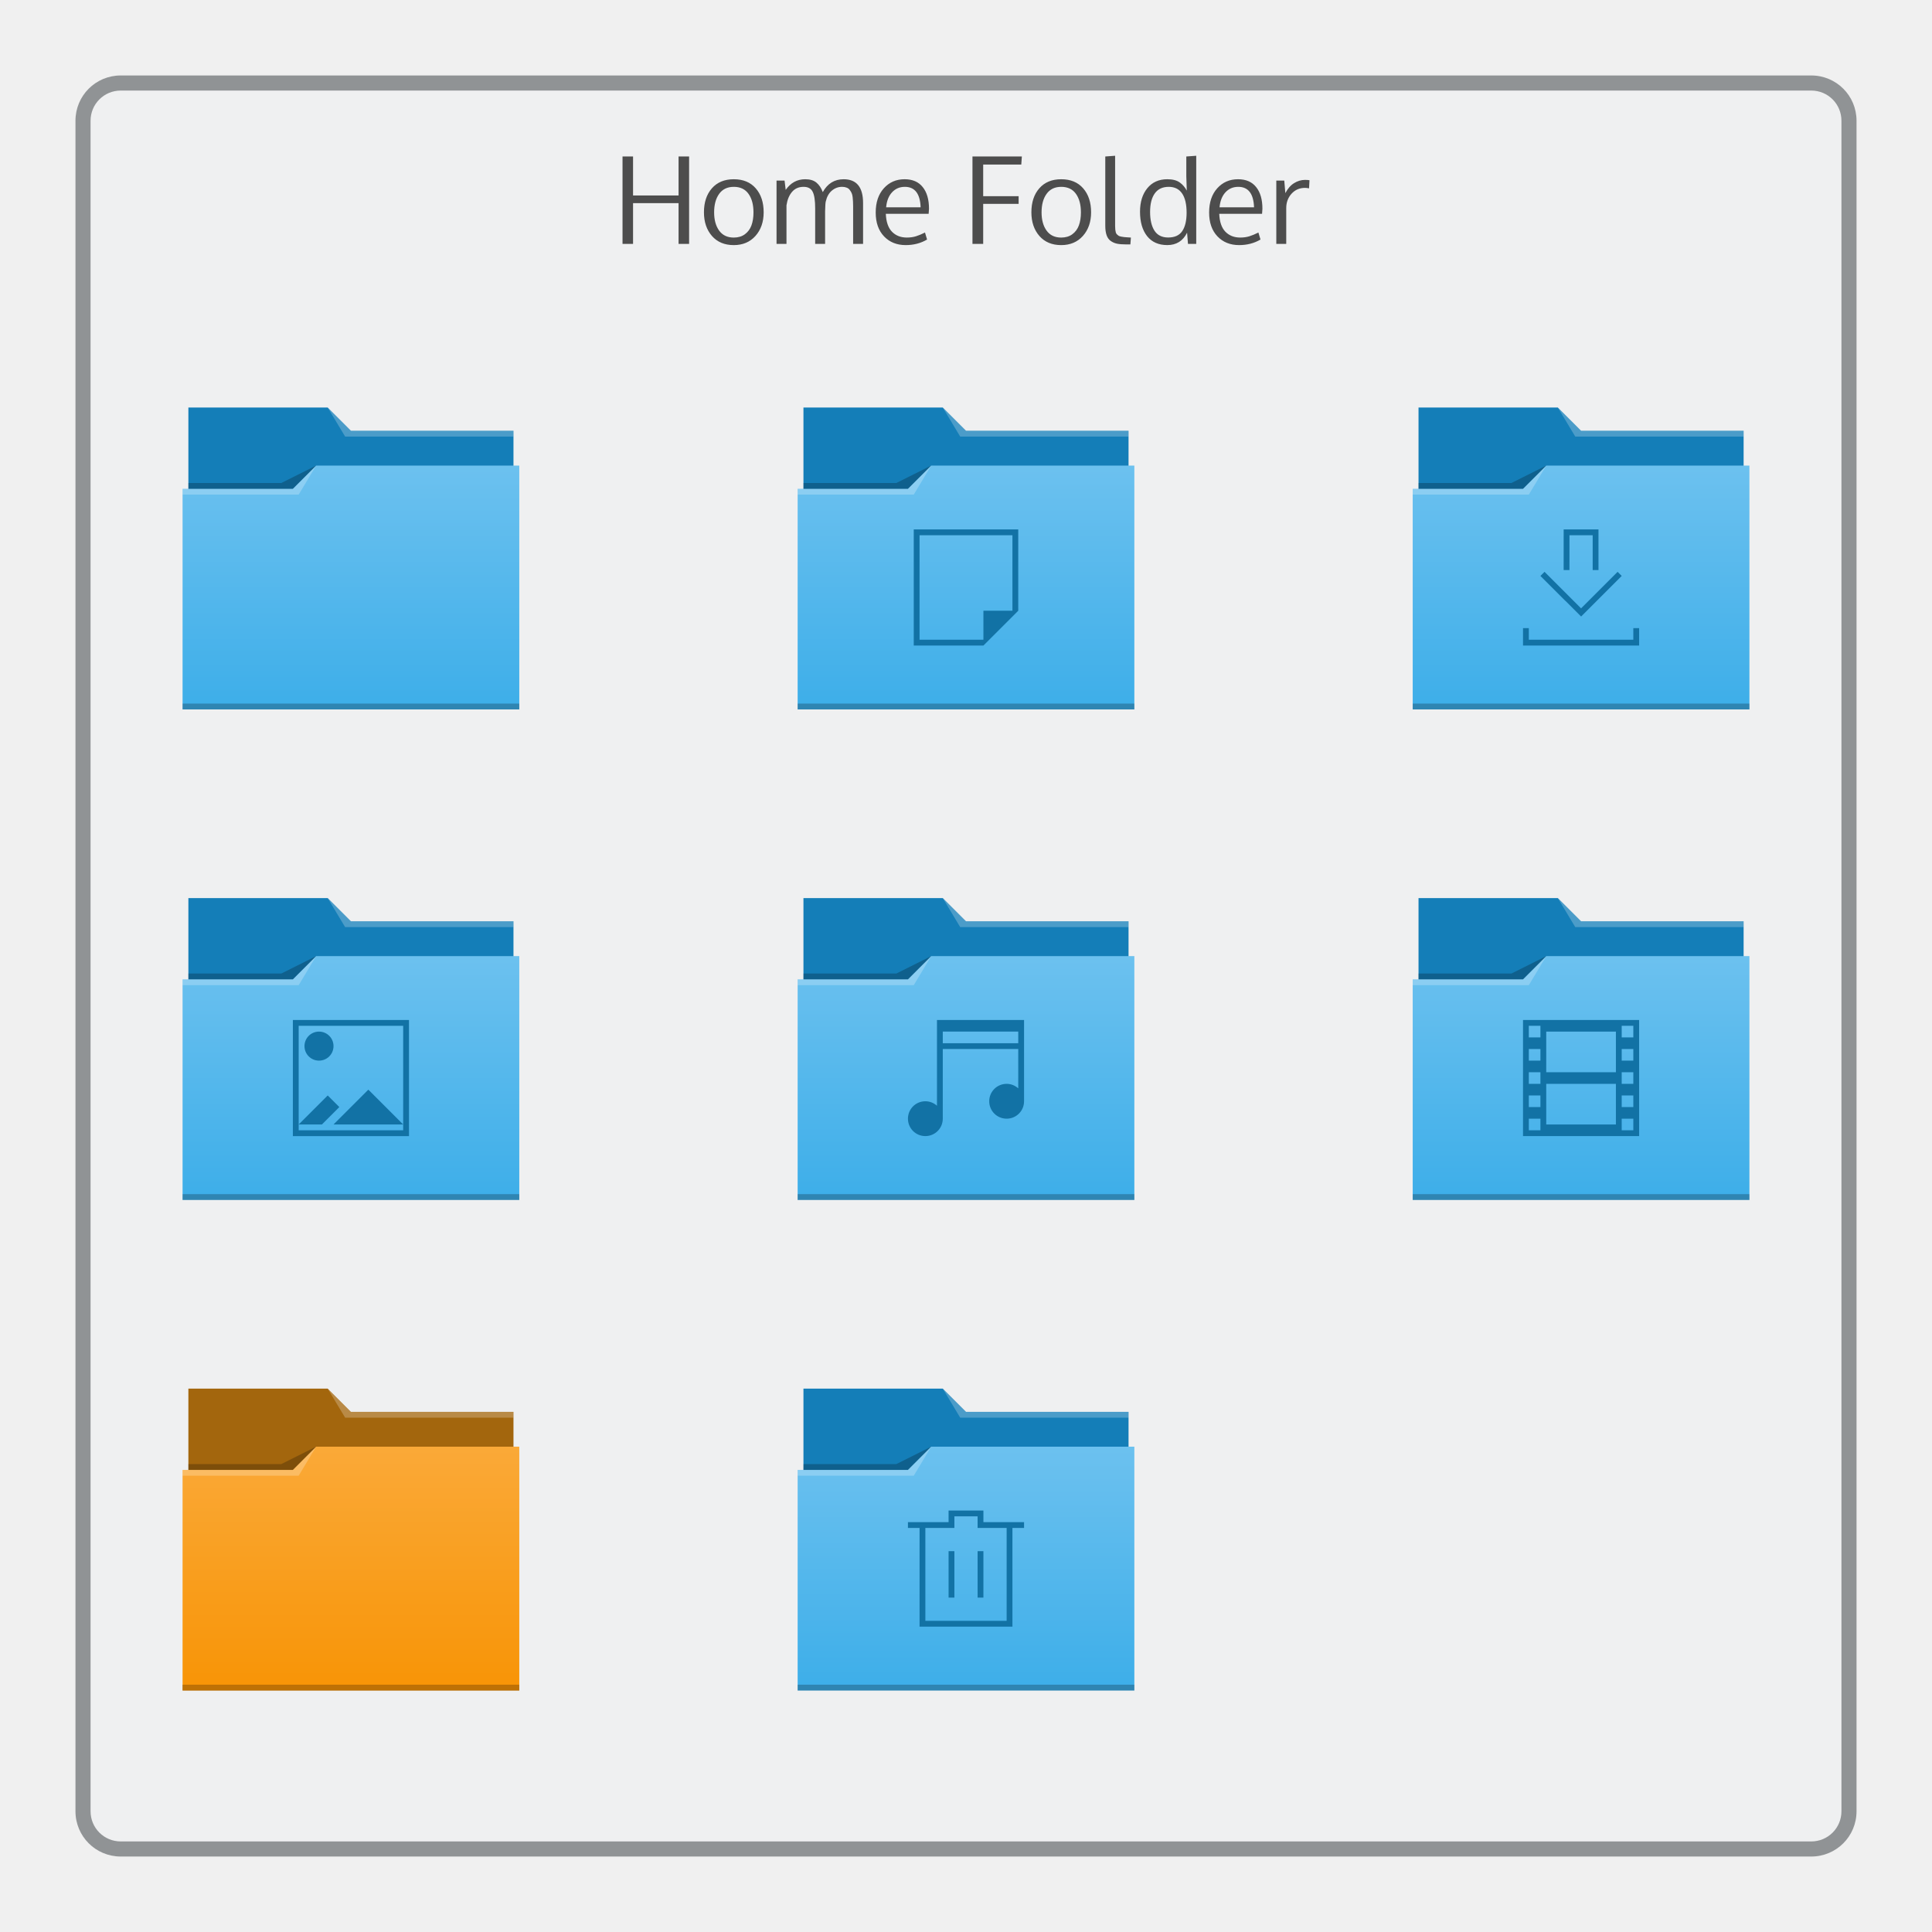
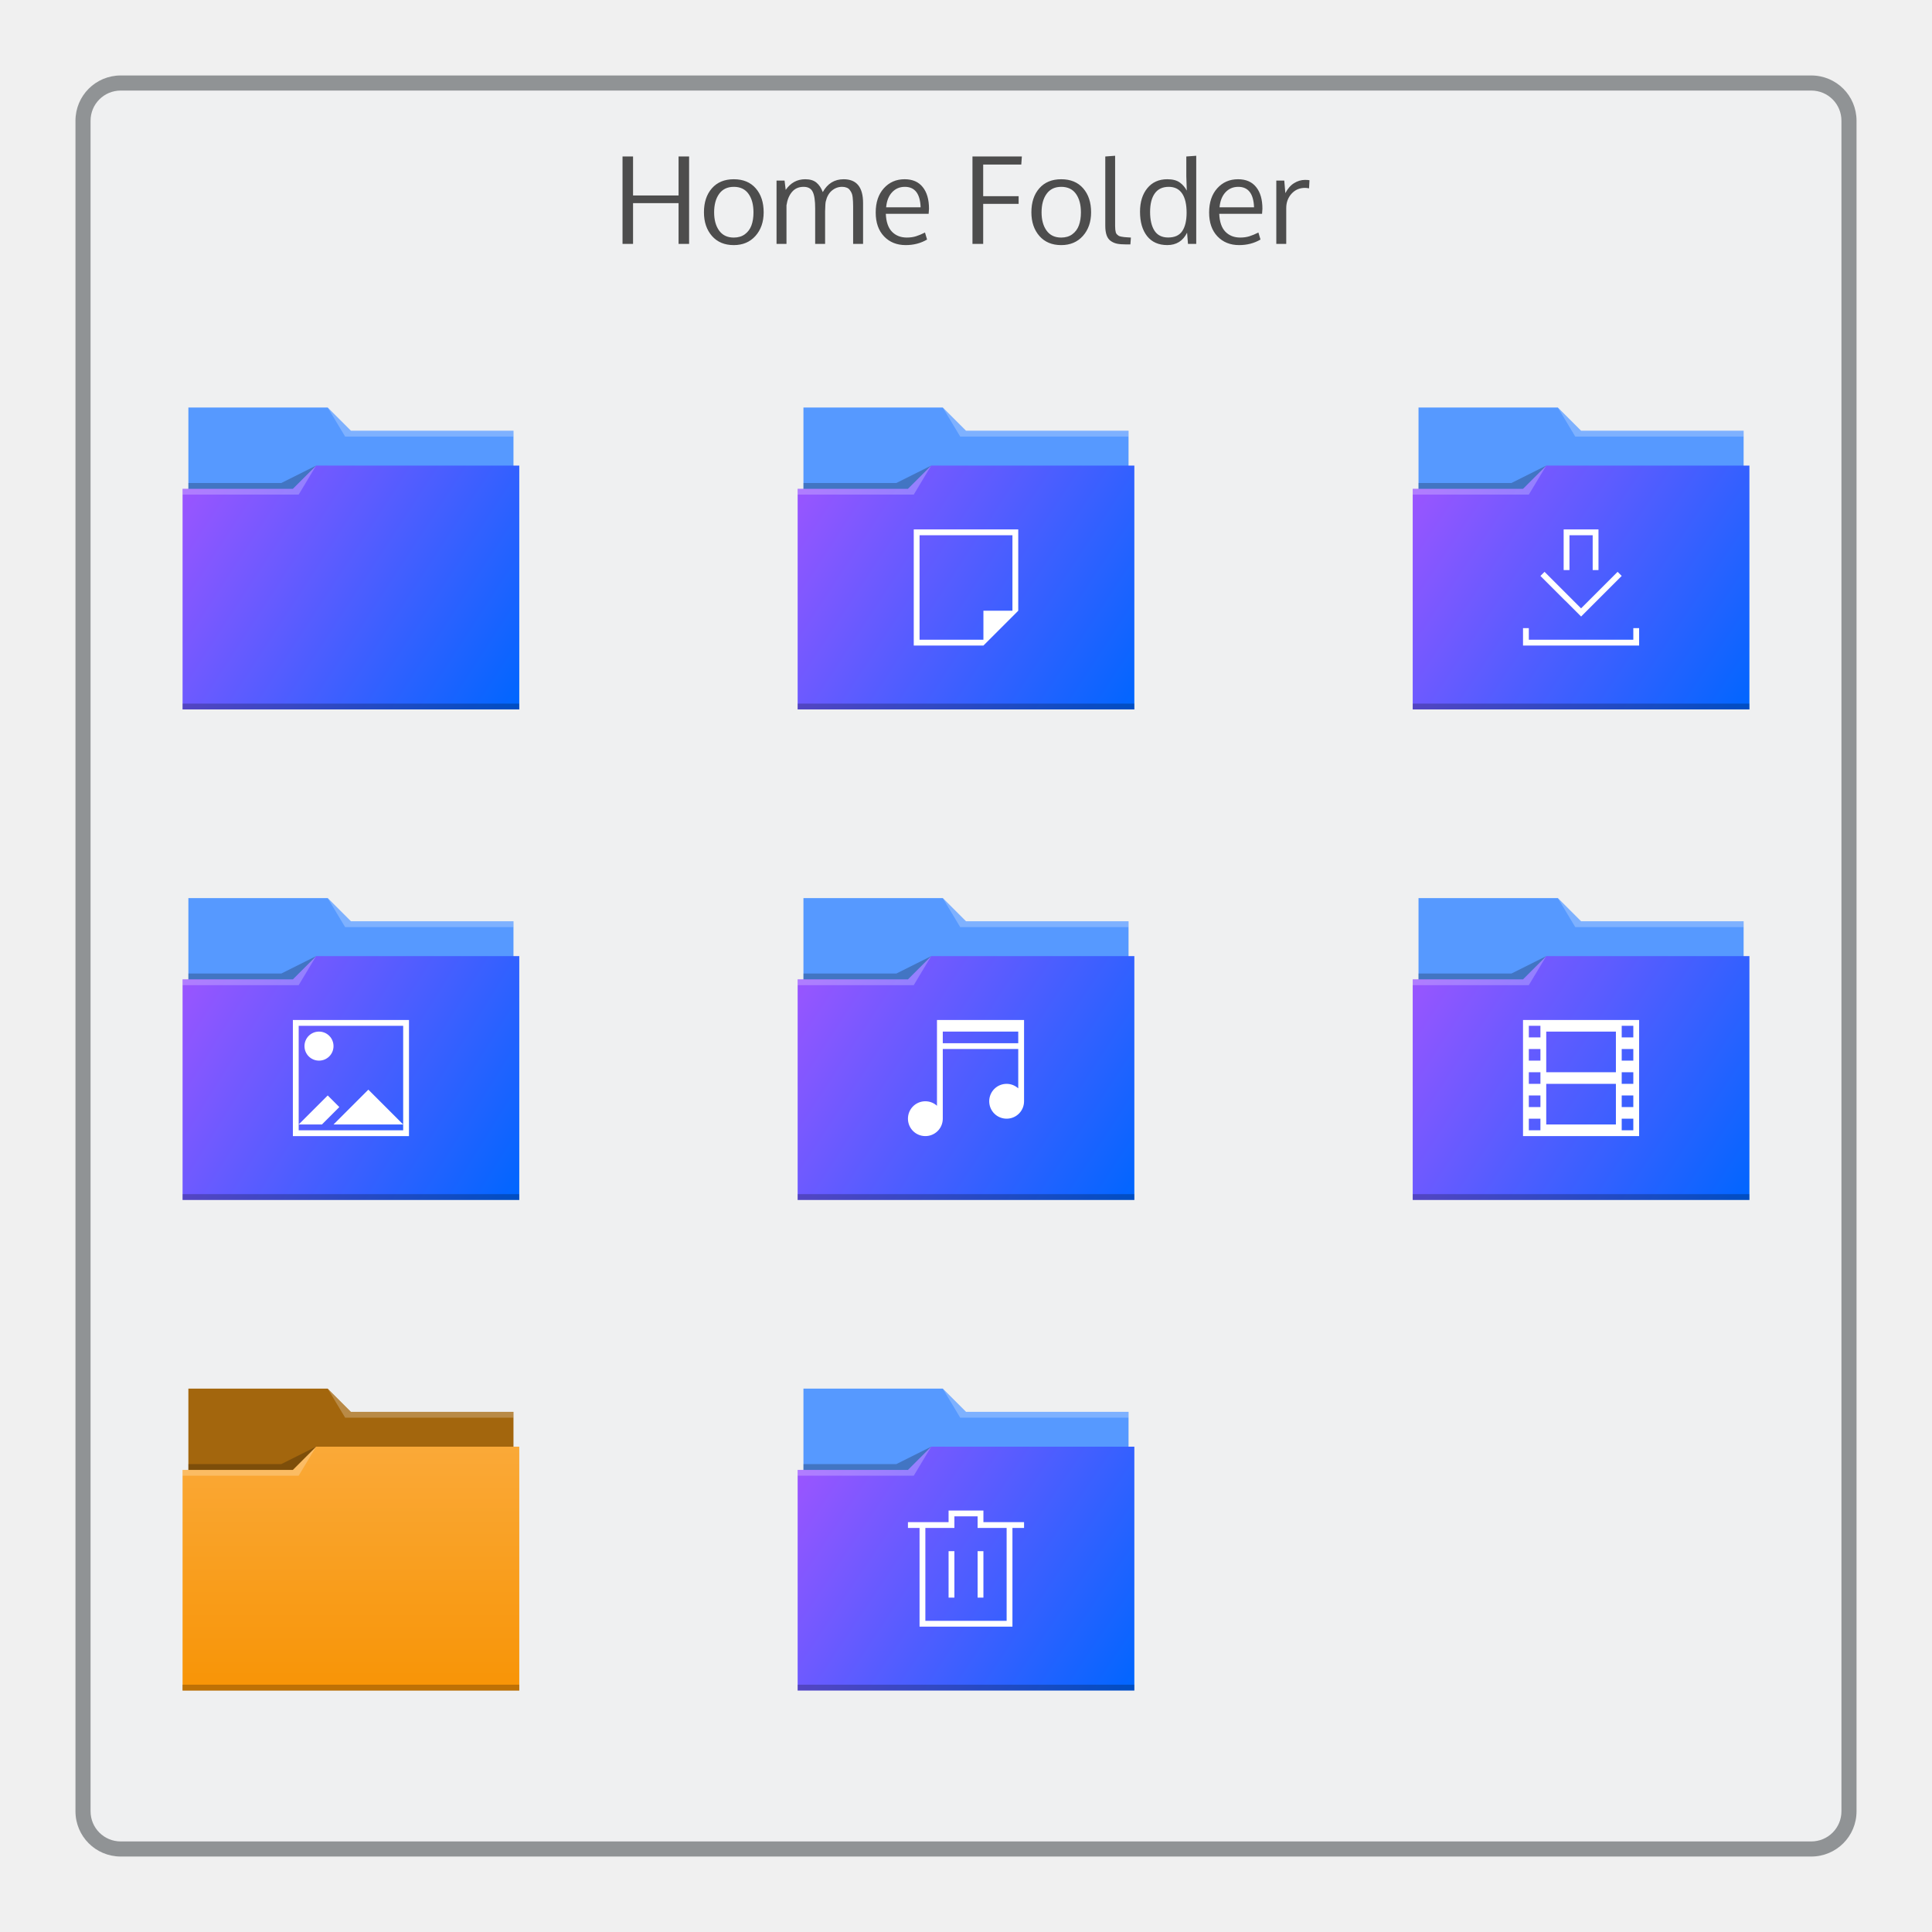
<svg xmlns="http://www.w3.org/2000/svg" xmlns:xlink="http://www.w3.org/1999/xlink" viewBox="0 0 256 256" id="svg2" version="1.1">
  <defs id="defs4">
+     <linearGradient id="linearGradient933">
+       <stop style="stop-color:#0066ff;stop-opacity:1" offset="0" id="stop929" />
+       <stop style="stop-color:#9955ff;stop-opacity:1" offset="1" id="stop931" />
+     </linearGradient>
+     <linearGradient id="linearGradient927">
+       <stop style="stop-color:#0066ff;stop-opacity:1" offset="0" id="stop923" />
+       <stop style="stop-color:#9955ff;stop-opacity:1" offset="1" id="stop925" />
+     </linearGradient>
+     <linearGradient id="linearGradient921">
+       <stop style="stop-color:#0066ff;stop-opacity:1" offset="0" id="stop917" />
+       <stop style="stop-color:#9955ff;stop-opacity:1" offset="1" id="stop919" />
+     </linearGradient>
+     <linearGradient id="linearGradient915">
+       <stop style="stop-color:#0066ff;stop-opacity:1" offset="0" id="stop911" />
+       <stop style="stop-color:#9955ff;stop-opacity:1" offset="1" id="stop913" />
+     </linearGradient>
+     <linearGradient id="linearGradient909">
+       <stop style="stop-color:#0066ff;stop-opacity:1" offset="0" id="stop905" />
+       <stop style="stop-color:#9955ff;stop-opacity:1" offset="1" id="stop907" />
+     </linearGradient>
+     <linearGradient id="linearGradient903">
+       <stop style="stop-color:#0066ff;stop-opacity:1" offset="0" id="stop899" />
+       <stop style="stop-color:#9955ff;stop-opacity:1" offset="1" id="stop901" />
+     </linearGradient>
    <style id="current-color-scheme" type="text/css">
      .ColorScheme-Text {
        color:#4d4d4d;
      }
      .ColorScheme-Background {
        color:#eff0f1;
      }
      .ColorScheme-Highlight {
        color:#3daee9;
      }
      .ColorScheme-ViewText {
        color:#31363b;
      }
      .ColorScheme-ViewBackground {
        color:#fcfcfc;
      }
      .ColorScheme-ViewHover {
        color:#93cee9;
      }
      .ColorScheme-ViewFocus{
        color:#3daee9;
      }
      .ColorScheme-ButtonText {
        color:#31363b;
      }
      .ColorScheme-ButtonBackground {
        color:#eff0f1;
      }
      .ColorScheme-ButtonHover {
        color:#93cee9;
      }
      .ColorScheme-ButtonFocus{
        color:#3daee9;
      }
      </style>
    <linearGradient gradientTransform="matrix(1,0,0,0.9996746,0,0.176455)" gradientUnits="userSpaceOnUse" y2="499.784" x2="414.571" y1="541.798" x1="414.571" id="linearGradient4178-2" xlink:href="#linearGradient4172-0" />
    <linearGradient id="linearGradient4172-0">
      <stop style="stop-color:#f89406;stop-opacity:1" offset="0" id="stop4174-4-7" />
      <stop style="stop-color:#faa938;stop-opacity:1" offset="1" id="stop4176-5" />
    </linearGradient>
-     <linearGradient xlink:href="#linearGradient4172-5" id="linearGradient4765" gradientUnits="userSpaceOnUse" gradientTransform="matrix(1,0,0,0.9996746,0,0.17645)" x1="414.571" y1="541.798" x2="414.571" y2="499.784" />
+     <linearGradient xlink:href="#linearGradient4172-5" id="linearGradient4765" gradientUnits="userSpaceOnUse" gradientTransform="matrix(1,0,0,0.9996746,0,0.17645)" x1="445.571" y1="541.798" x2="388.571" y2="503.786" />
    <linearGradient id="linearGradient4172-5">
-       <stop id="stop4174-6" offset="0" style="stop-color:#3daee9;stop-opacity:1" />
-       <stop id="stop4176-6" offset="1" style="stop-color:#6cc1ef;stop-opacity:1" />
+       <stop id="stop4174-6" offset="0" style="stop-color:#0066ff;stop-opacity:1" />
+       <stop id="stop4176-6" offset="1" style="stop-color:#9955ff;stop-opacity:1" />
    </linearGradient>
-     <linearGradient xlink:href="#linearGradient4172-5" id="linearGradient4320" gradientUnits="userSpaceOnUse" gradientTransform="matrix(1,0,0,0.9996746,0,0.17645)" x1="414.571" y1="541.798" x2="414.571" y2="499.784" />
-     <linearGradient xlink:href="#linearGradient4172-5" id="linearGradient4322" gradientUnits="userSpaceOnUse" gradientTransform="matrix(1,0,0,0.9996746,0,0.17645)" x1="414.571" y1="541.798" x2="414.571" y2="499.784" />
-     <linearGradient xlink:href="#linearGradient4172-5" id="linearGradient4324" gradientUnits="userSpaceOnUse" gradientTransform="matrix(1,0,0,0.9996746,0,0.17645)" x1="414.571" y1="541.798" x2="414.571" y2="499.784" />
-     <linearGradient xlink:href="#linearGradient4172-5" id="linearGradient4326" gradientUnits="userSpaceOnUse" gradientTransform="matrix(1,0,0,0.9996746,0,0.17645)" x1="414.571" y1="541.798" x2="414.571" y2="499.784" />
-     <linearGradient xlink:href="#linearGradient4172-5" id="linearGradient4328" gradientUnits="userSpaceOnUse" gradientTransform="matrix(1,0,0,0.9996746,0,0.17645)" x1="414.571" y1="541.798" x2="414.571" y2="499.784" />
-     <linearGradient xlink:href="#linearGradient4172-5" id="linearGradient4330" gradientUnits="userSpaceOnUse" gradientTransform="matrix(1,0,0,0.9996746,0,0.17645)" x1="414.571" y1="541.798" x2="414.571" y2="499.784" />
+     <linearGradient xlink:href="#linearGradient903" id="linearGradient4320" gradientUnits="userSpaceOnUse" gradientTransform="matrix(1,0,0,0.9996746,0,0.17645)" x1="445.571" y1="540.798" x2="388.571" y2="503.786" />
+     <linearGradient xlink:href="#linearGradient909" id="linearGradient4322" gradientUnits="userSpaceOnUse" gradientTransform="matrix(1,0,0,0.9996746,0,0.17645)" x1="445.571" y1="541.798" x2="387.571" y2="503.786" />
+     <linearGradient xlink:href="#linearGradient915" id="linearGradient4324" gradientUnits="userSpaceOnUse" gradientTransform="matrix(1,0,0,0.9996746,0,0.17645)" x1="445.571" y1="541.798" x2="388.571" y2="503.786" />
+     <linearGradient xlink:href="#linearGradient921" id="linearGradient4326" gradientUnits="userSpaceOnUse" gradientTransform="matrix(1,0,0,0.9996746,0,0.17645)" x1="445.571" y1="540.798" x2="387.571" y2="504.786" />
+     <linearGradient xlink:href="#linearGradient927" id="linearGradient4328" gradientUnits="userSpaceOnUse" gradientTransform="matrix(1,0,0,0.9996746,0,0.17645)" x1="445.571" y1="541.798" x2="387.571" y2="503.786" />
+     <linearGradient xlink:href="#linearGradient933" id="linearGradient4330" gradientUnits="userSpaceOnUse" gradientTransform="matrix(1,0,0,0.9996746,0,0.17645)" x1="445.571" y1="541.798" x2="387.571" y2="503.786" />
  </defs>
  <path style="fill:currentColor;fill-opacity:0.5;stroke:none" d="m 16,10 224,0 c 3.324,0 6,2.676 6,6 l 0,224 c 0,3.324 -2.676,6 -6,6 l -224,0 c -3.324,0 -6,-2.676 -6,-6 L 10,16 c 0,-3.324 2.676,-6 6,-6 z" class="ColorScheme-ButtonText" id="rect4240" />
  <path style="fill:currentColor;fill-opacity:1;stroke:none" d="m 16,12 224,0 c 2.216,0 4,1.784 4,4 l 0,224 c 0,2.216 -1.784,4 -4,4 l -224,0 c -2.216,0 -4,-1.784 -4,-4 L 12,16 c 0,-2.216 1.784,-4 4,-4 z" class="ColorScheme-Background" id="rect4238" />
  <path style="fill:currentColor;fill-opacity:1.0;stroke:none" class="ColorScheme-Text" d="m 147.758,20.639 -1.303,0.096 0,9.18 c 0,0.503 0.059,0.921 0.176,1.254 0.116,0.328 0.296,0.579 0.539,0.754 0.243,0.175 0.519,0.296 0.826,0.365 0.312,0.063 0.698,0.096 1.158,0.096 l 0.627,0 0.07,-0.906 -0.357,-0.023 c -0.227,-0.016 -0.404,-0.028 -0.531,-0.039 -0.127,-0.016 -0.264,-0.038 -0.412,-0.064 -0.143,-0.032 -0.252,-0.067 -0.326,-0.109 -0.069,-0.048 -0.139,-0.107 -0.213,-0.176 -0.074,-0.069 -0.128,-0.156 -0.16,-0.262 -0.026,-0.106 -0.049,-0.228 -0.07,-0.365 -0.016,-0.138 -0.023,-0.304 -0.023,-0.5 l 0,-9.299 z m 10.75,0 -1.316,0.096 0,2.609 0.062,1.912 c -0.127,-0.233 -0.261,-0.43 -0.404,-0.594 -0.138,-0.169 -0.307,-0.326 -0.508,-0.469 -0.201,-0.148 -0.44,-0.26 -0.721,-0.334 -0.28,-0.074 -0.599,-0.109 -0.953,-0.109 -1.111,0 -1.992,0.396 -2.643,1.189 -0.645,0.793 -0.967,1.832 -0.967,3.117 0,1.354 0.311,2.432 0.936,3.23 0.629,0.793 1.523,1.189 2.682,1.189 1.201,0 2.074,-0.548 2.619,-1.643 l 0.119,1.484 1.094,0 0,-11.68 z m -76.02,0.096 0,11.584 1.395,0 0,-5.404 6.031,0 0,5.404 1.396,0 0,-11.584 -1.396,0 0,5.164 -6.031,0 0,-5.164 -1.395,0 z m 46.369,0 0,11.584 1.42,0 0,-5.309 4.697,0 0,-1.016 -4.697,0 0,-4.189 5.047,0 0.078,-1.07 -6.545,0 z m -31.627,3.016 c -1.233,0 -2.201,0.401 -2.904,1.205 -0.698,0.799 -1.049,1.857 -1.049,3.174 0,1.285 0.356,2.333 1.064,3.143 0.709,0.804 1.672,1.205 2.889,1.205 1.19,0 2.146,-0.404 2.871,-1.213 0.725,-0.815 1.088,-1.86 1.088,-3.135 0,-1.317 -0.349,-2.375 -1.047,-3.174 -0.698,-0.804 -1.669,-1.205 -2.912,-1.205 z m 9.465,0 c -1.074,0 -1.935,0.471 -2.586,1.412 l -0.15,-1.238 -1.064,0 0,8.395 1.318,0 0,-5.117 c 0.111,-0.735 0.353,-1.325 0.729,-1.77 0.381,-0.45 0.894,-0.676 1.539,-0.676 0.587,0 0.99,0.221 1.207,0.66 0.217,0.434 0.326,1.163 0.326,2.189 l 0,4.713 1.316,0 0,-4.309 c 0.016,-0.73 0.046,-1.166 0.088,-1.309 0.143,-0.629 0.412,-1.112 0.809,-1.445 0.397,-0.333 0.85,-0.5 1.357,-0.5 0.227,0 0.424,0.035 0.594,0.104 0.175,0.063 0.314,0.165 0.414,0.303 0.106,0.138 0.19,0.277 0.254,0.42 0.064,0.138 0.108,0.319 0.135,0.547 0.026,0.227 0.042,0.421 0.047,0.58 0.011,0.153 0.016,0.357 0.016,0.611 l 0,4.998 1.318,0 0,-5.412 c 0,-2.105 -0.858,-3.156 -2.572,-3.156 -1.217,0 -2.138,0.568 -2.768,1.705 -0.196,-0.534 -0.474,-0.952 -0.834,-1.254 -0.36,-0.302 -0.857,-0.451 -1.492,-0.451 z m 13.164,0 c -1.111,0 -2.027,0.399 -2.746,1.197 -0.719,0.799 -1.078,1.869 -1.078,3.213 0,1.328 0.366,2.381 1.102,3.158 0.735,0.772 1.693,1.158 2.873,1.158 1.058,0 2.002,-0.246 2.832,-0.738 l -0.277,-0.928 c -0.444,0.222 -0.845,0.389 -1.205,0.5 -0.36,0.111 -0.76,0.166 -1.199,0.166 -0.809,0 -1.464,-0.256 -1.967,-0.77 -0.503,-0.518 -0.776,-1.31 -0.818,-2.379 l 5.674,0 0.047,-0.668 c 0,-1.227 -0.277,-2.183 -0.832,-2.871 -0.55,-0.693 -1.352,-1.039 -2.404,-1.039 z m 20.756,0 c -1.232,0 -2.201,0.401 -2.904,1.205 -0.698,0.799 -1.047,1.857 -1.047,3.174 0,1.285 0.356,2.333 1.064,3.143 0.709,0.804 1.67,1.205 2.887,1.205 1.19,0 2.148,-0.404 2.873,-1.213 0.725,-0.815 1.088,-1.86 1.088,-3.135 0,-1.317 -0.351,-2.375 -1.049,-3.174 -0.698,-0.804 -1.669,-1.205 -2.912,-1.205 z m 23.424,0 c -1.111,0 -2.027,0.399 -2.746,1.197 -0.719,0.799 -1.078,1.869 -1.078,3.213 0,1.328 0.366,2.381 1.102,3.158 0.735,0.772 1.693,1.158 2.873,1.158 1.058,0 2.002,-0.246 2.832,-0.738 l -0.277,-0.928 c -0.444,0.222 -0.845,0.389 -1.205,0.5 -0.36,0.111 -0.76,0.166 -1.199,0.166 -0.809,0 -1.464,-0.256 -1.967,-0.77 -0.503,-0.518 -0.776,-1.31 -0.818,-2.379 l 5.674,0 0.047,-0.668 c 0,-1.227 -0.277,-2.183 -0.832,-2.871 -0.55,-0.693 -1.352,-1.039 -2.404,-1.039 z m 8.887,0.086 c -0.508,0 -0.993,0.144 -1.453,0.43 -0.455,0.28 -0.841,0.721 -1.158,1.324 l -0.143,-1.666 -1.055,0 0,8.395 1.316,0 0,-4.752 c 0,-0.746 0.234,-1.378 0.699,-1.896 0.471,-0.518 1.066,-0.777 1.785,-0.777 0.148,0 0.327,0.02 0.539,0.062 l 0.057,-1.078 c -0.153,-0.026 -0.35,-0.041 -0.588,-0.041 z m -75.695,0.92 c 0.862,0 1.512,0.311 1.951,0.93 0.439,0.614 0.658,1.433 0.658,2.459 0,0.656 -0.09,1.231 -0.27,1.723 -0.18,0.487 -0.471,0.878 -0.873,1.174 -0.397,0.291 -0.885,0.436 -1.467,0.436 -0.846,10e-7 -1.493,-0.306 -1.938,-0.92 -0.444,-0.614 -0.666,-1.42 -0.666,-2.42 0,-1.021 0.222,-1.838 0.666,-2.451 0.444,-0.619 1.091,-0.93 1.938,-0.93 z m 22.66,0 c 1.333,0 2.032,0.906 2.096,2.715 l -4.57,0 c 0.074,-0.836 0.333,-1.498 0.777,-1.984 0.45,-0.487 1.015,-0.73 1.697,-0.73 z m 20.725,0 c 0.862,0 1.514,0.311 1.953,0.93 0.439,0.614 0.658,1.433 0.658,2.459 0,0.656 -0.09,1.231 -0.27,1.723 -0.18,0.487 -0.471,0.878 -0.873,1.174 -0.397,0.291 -0.887,0.436 -1.469,0.436 -0.846,10e-7 -1.491,-0.306 -1.936,-0.92 -0.444,-0.614 -0.666,-1.42 -0.666,-2.42 0,-1.021 0.222,-1.838 0.666,-2.451 0.444,-0.619 1.089,-0.93 1.936,-0.93 z m 14.244,0 c 0.783,0 1.373,0.291 1.77,0.873 0.402,0.582 0.602,1.443 0.602,2.58 -0.005,1.042 -0.197,1.846 -0.578,2.412 -0.381,0.566 -1.003,0.848 -1.865,0.848 -0.82,0 -1.425,-0.301 -1.816,-0.904 -0.386,-0.603 -0.58,-1.43 -0.58,-2.482 10e-6,-1.058 0.207,-1.877 0.619,-2.453 0.413,-0.582 1.03,-0.873 1.85,-0.873 z m 9.211,0 c 1.333,0 2.032,0.906 2.096,2.715 l -4.57,0 c 0.074,-0.836 0.333,-1.498 0.777,-1.984 0.45,-0.487 1.015,-0.73 1.697,-0.73 z" id="path4427" />
  <g transform="matrix(0.7692277,0,0,0.7692277,-273.9383,-322.7661)" id="layer1-5">
-     <path id="rect4180" d="m 388.571,489.798 0,5 0,22 c 0,0.554 0.446,1 1,1 l 54,0 c 0.554,0 1,-0.446 1,-1 l 0,-21.99 c 0,-0.003 -0.002,-0.006 -0.002,-0.01 l 0.002,0 0,-1 -28,0 -4,-4 -24,0 z" style="fill:#147eb8;fill-opacity:1;stroke:none" />
+     <path id="rect4180" d="m 388.571,489.798 0,5 0,22 c 0,0.554 0.446,1 1,1 l 54,0 c 0.554,0 1,-0.446 1,-1 l 0,-21.99 c 0,-0.003 -0.002,-0.006 -0.002,-0.01 l 0.002,0 0,-1 -28,0 -4,-4 -24,0 z" style="fill:#5699ff;fill-opacity:1;stroke:none" />
    <path id="rect4113-0" d="m 410.571,499.798 -4,4 -19,0 0,1 0.002,0 c -5e-5,0.004 -0.002,0.008 -0.002,0.012 l 0,35.988 0,1 1,0 56,0 1,0 0,-1 0,-35.988 0,-0.012 0,-5 z" style="fill:url(#linearGradient4320);fill-opacity:1;stroke:none" />
    <path id="path4224" d="m 387.571,503.798 0,1 20,0 3,-5 -4,4 z" style="fill:#ffffff;fill-opacity:0.235;fill-rule:evenodd;stroke:none;stroke-width:1px;stroke-linecap:butt;stroke-linejoin:miter;stroke-opacity:1" />
    <path id="path4228-6" d="m 388.571,502.798 0,1 18,0 4,-4 -6,3 z" style="fill:#000000;fill-opacity:0.235;fill-rule:evenodd;stroke:none;stroke-width:1px;stroke-linecap:butt;stroke-linejoin:miter;stroke-opacity:1" />
    <path id="path4151-2-9" d="m 387.571,540.798 0,1 1,0 56,0 1,0 0,-1 -1,0 -56,0 -1,0 z" style="fill:#000000;fill-opacity:0.235;stroke:none" />
    <path id="path4196" transform="translate(384.5714,483.798)" d="m 28,6 3,5 2,0 27,0 0,-1 -27,0 -1,0 z" style="fill:#ffffff;fill-opacity:0.235;fill-rule:evenodd;stroke:none;stroke-width:1px;stroke-linecap:butt;stroke-linejoin:miter;stroke-opacity:1" />
  </g>
  <g transform="matrix(0.7692277,0,0,0.7692277,-192.4383,-322.7661)" id="layer1-7">
    <g transform="translate(0,5.0000001e-6)" id="layer1-31">
-       <path style="fill:#147eb8;fill-opacity:1;stroke:none" d="m 388.571,489.798 0,5 0,22 c 0,0.554 0.446,1 1,1 l 54,0 c 0.554,0 1,-0.446 1,-1 l 0,-21.99 c 0,-0.003 -0.002,-0.006 -0.002,-0.01 l 0.002,0 0,-1 -28,0 -4,-4 -24,0 z" id="rect4180-54" />
+       <path style="fill:#5699ff;fill-opacity:1;stroke:none" d="m 388.571,489.798 0,5 0,22 c 0,0.554 0.446,1 1,1 l 54,0 c 0.554,0 1,-0.446 1,-1 l 0,-21.99 c 0,-0.003 -0.002,-0.006 -0.002,-0.01 l 0.002,0 0,-1 -28,0 -4,-4 -24,0 z" id="rect4180-54" />
      <path style="fill:url(#linearGradient4322);fill-opacity:1;stroke:none" d="m 410.571,499.798 -4,4 -19,0 0,1 0.002,0 c -5e-5,0.004 -0.002,0.008 -0.002,0.012 l 0,35.988 0,1 1,0 56,0 1,0 0,-1 0,-35.988 0,-0.012 0,-5 z" id="rect4113" />
      <path style="fill:#ffffff;fill-opacity:0.235;fill-rule:evenodd;stroke:none;stroke-width:1px;stroke-linecap:butt;stroke-linejoin:miter;stroke-opacity:1" d="m 387.571,503.798 0,1 20,0 3,-5 -4,4 z" id="path4224-2" />
      <path style="fill:#000000;fill-opacity:0.235;fill-rule:evenodd;stroke:none;stroke-width:1px;stroke-linecap:butt;stroke-linejoin:miter;stroke-opacity:1" d="m 388.571,502.798 0,1 18,0 4,-4 -6,3 z" id="path4228-3-9" />
      <path style="fill:#000000;fill-opacity:0.235;stroke:none" d="m 387.571,540.798 0,1 1,0 56,0 1,0 0,-1 -1,0 -56,0 -1,0 z" id="path4151-2" />
      <path style="fill:#ffffff;fill-opacity:0.235;fill-rule:evenodd;stroke:none;stroke-width:1px;stroke-linecap:butt;stroke-linejoin:miter;stroke-opacity:1" d="m 28,6 3,5 2,0 27,0 0,-1 -27,0 -1,0 z" transform="translate(384.5714,483.798)" id="path4196-6" />
    </g>
-     <path id="path4126-0" transform="translate(384.5714,483.798)" d="m 23,27 0,1 0,18 0,1 12,0 6,-6 0,-14 -18,0 z m 1,1 16,0 0,13 -5,0 0,5 -11,0 0,-18 z" style="fill:#1272a5;fill-opacity:1;stroke:none;stroke-width:1px;stroke-linecap:butt;stroke-linejoin:miter;stroke-opacity:1" />
+     <path id="path4126-0" transform="translate(384.5714,483.798)" d="m 23,27 0,1 0,18 0,1 12,0 6,-6 0,-14 -18,0 z m 1,1 16,0 0,13 -5,0 0,5 -11,0 0,-18 z" style="fill:#ffffff;fill-opacity:1;stroke:none;stroke-width:1px;stroke-linecap:butt;stroke-linejoin:miter;stroke-opacity:1" />
  </g>
  <g transform="matrix(0.7692277,0,0,0.7692277,-110.9383,-322.7661)" id="layer1-96">
    <g transform="translate(0,5.0000001e-6)" id="layer1-82">
-       <path style="fill:#147eb8;fill-opacity:1;stroke:none" d="m 388.571,489.798 0,5 0,22 c 0,0.554 0.446,1 1,1 l 54,0 c 0.554,0 1,-0.446 1,-1 l 0,-21.99 c 0,-0.003 -0.002,-0.006 -0.002,-0.01 l 0.002,0 0,-1 -28,0 -4,-4 -24,0 z" id="rect4180-2" />
+       <path style="fill:#5699ff;fill-opacity:1;stroke:none" d="m 388.571,489.798 0,5 0,22 c 0,0.554 0.446,1 1,1 l 54,0 c 0.554,0 1,-0.446 1,-1 l 0,-21.99 c 0,-0.003 -0.002,-0.006 -0.002,-0.01 l 0.002,0 0,-1 -28,0 -4,-4 -24,0 z" id="rect4180-2" />
      <path style="fill:url(#linearGradient4324);fill-opacity:1;stroke:none" d="m 410.571,499.798 -4,4 -19,0 0,1 0.002,0 c -5e-5,0.004 -0.002,0.008 -0.002,0.012 l 0,35.988 0,1 1,0 56,0 1,0 0,-1 0,-35.988 0,-0.012 0,-5 z" id="rect4113-1" />
      <path style="fill:#ffffff;fill-opacity:0.235;fill-rule:evenodd;stroke:none;stroke-width:1px;stroke-linecap:butt;stroke-linejoin:miter;stroke-opacity:1" d="m 387.571,503.798 0,1 20,0 3,-5 -4,4 z" id="path4224-3" />
      <path style="fill:#000000;fill-opacity:0.235;fill-rule:evenodd;stroke:none;stroke-width:1px;stroke-linecap:butt;stroke-linejoin:miter;stroke-opacity:1" d="m 388.571,502.798 0,1 18,0 4,-4 -6,3 z" id="path4228-2" />
      <path style="fill:#000000;fill-opacity:0.235;stroke:none" d="m 387.571,540.798 0,1 1,0 56,0 1,0 0,-1 -1,0 -56,0 -1,0 z" id="path4151-2-4" />
      <path style="fill:#ffffff;fill-opacity:0.235;fill-rule:evenodd;stroke:none;stroke-width:1px;stroke-linecap:butt;stroke-linejoin:miter;stroke-opacity:1" d="m 28,6 3,5 2,0 27,0 0,-1 -27,0 -1,0 z" transform="translate(384.5714,483.798)" id="path4196-9" />
    </g>
-     <path id="rect4282-7" transform="translate(384.5714,483.798)" d="m 29,27 0,1 0,6 1,0 0,-6 4,0 0,6 1,0 0,-7 -6,0 z M 25.707,34.301 25,35.008 l 4.293,4.293 0.008,-0.008 L 32.008,42 34.707,39.301 39,35.008 38.293,34.301 34,38.594 l -2,2 -2,-2 -4.293,-4.293 z M 22,44 l 0,2 0,1 1,0 19,0 0,-1 0,-2 -1,0 0,2 -18,0 0,-2 -1,0 z" style="fill:#1272a5;fill-opacity:1;stroke:none" />
+     <path id="rect4282-7" transform="translate(384.5714,483.798)" d="m 29,27 0,1 0,6 1,0 0,-6 4,0 0,6 1,0 0,-7 -6,0 z M 25.707,34.301 25,35.008 l 4.293,4.293 0.008,-0.008 L 32.008,42 34.707,39.301 39,35.008 38.293,34.301 34,38.594 l -2,2 -2,-2 -4.293,-4.293 z M 22,44 l 0,2 0,1 1,0 19,0 0,-1 0,-2 -1,0 0,2 -18,0 0,-2 -1,0 z" style="fill:#ffffff;fill-opacity:1;stroke:none" />
  </g>
  <g transform="matrix(0.7692277,0,0,0.7692277,-273.9383,-257.7661)" id="layer1-0">
    <g transform="translate(0,5.0000001e-6)" id="layer1-7-5">
-       <path style="fill:#147eb8;fill-opacity:1;stroke:none" d="m 388.571,489.798 0,5 0,22 c 0,0.554 0.446,1 1,1 l 54,0 c 0.554,0 1,-0.446 1,-1 l 0,-21.99 c 0,-0.003 -0.002,-0.006 -0.002,-0.01 l 0.002,0 0,-1 -28,0 -4,-4 -24,0 z" id="rect4180-4" />
+       <path style="fill:#5699ff;fill-opacity:1;stroke:none" d="m 388.571,489.798 0,5 0,22 c 0,0.554 0.446,1 1,1 l 54,0 c 0.554,0 1,-0.446 1,-1 l 0,-21.99 c 0,-0.003 -0.002,-0.006 -0.002,-0.01 l 0.002,0 0,-1 -28,0 -4,-4 -24,0 z" id="rect4180-4" />
      <path style="fill:url(#linearGradient4326);fill-opacity:1;stroke:none" d="m 410.571,499.798 -4,4 -19,0 0,1 0.002,0 c -5e-5,0.004 -0.002,0.008 -0.002,0.012 l 0,35.988 0,1 1,0 56,0 1,0 0,-1 0,-35.988 0,-0.012 0,-5 z" id="rect4113-6" />
      <path style="fill:#ffffff;fill-opacity:0.235;fill-rule:evenodd;stroke:none;stroke-width:1px;stroke-linecap:butt;stroke-linejoin:miter;stroke-opacity:1" d="m 387.571,503.798 0,1 20,0 3,-5 -4,4 z" id="path4224-0" />
      <path style="fill:#000000;fill-opacity:0.235;fill-rule:evenodd;stroke:none;stroke-width:1px;stroke-linecap:butt;stroke-linejoin:miter;stroke-opacity:1" d="m 388.571,502.798 0,1 18,0 4,-4 -6,3 z" id="path4228-0" />
      <path style="fill:#000000;fill-opacity:0.235;stroke:none" d="m 387.571,540.798 0,1 1,0 56,0 1,0 0,-1 -1,0 -56,0 -1,0 z" id="path4151-2-3" />
      <path style="fill:#ffffff;fill-opacity:0.235;fill-rule:evenodd;stroke:none;stroke-width:1px;stroke-linecap:butt;stroke-linejoin:miter;stroke-opacity:1" d="m 28,6 3,5 2,0 27,0 0,-1 -27,0 -1,0 z" transform="translate(384.5714,483.798)" id="path4196-5" />
    </g>
-     <path id="rect4385-8" transform="translate(384.5714,483.798)" d="m 22,27 0,20 20,0 0,-20 -20,0 z m 1,1 18,0 0,17 0,1 -18,0 0,-1 0,-17 z m 0,17 4,0 3,-3 -2,-2 -5,5 z m 18,0 -6,-6 -6,6 12,0 z M 26.5,29 C 25.115,29 24,30.115 24,31.5 24,32.885 25.115,34 26.5,34 27.885,34 29,32.885 29,31.5 29,30.115 27.885,29 26.5,29 Z" style="fill:#1272a5;fill-opacity:1;stroke:none" />
+     <path id="rect4385-8" transform="translate(384.5714,483.798)" d="m 22,27 0,20 20,0 0,-20 -20,0 z m 1,1 18,0 0,17 0,1 -18,0 0,-1 0,-17 z m 0,17 4,0 3,-3 -2,-2 -5,5 z m 18,0 -6,-6 -6,6 12,0 z M 26.5,29 C 25.115,29 24,30.115 24,31.5 24,32.885 25.115,34 26.5,34 27.885,34 29,32.885 29,31.5 29,30.115 27.885,29 26.5,29 Z" style="fill:#ffffff;fill-opacity:1;stroke:none" />
  </g>
  <g transform="matrix(0.7692277,0,0,0.7692277,-192.4383,-257.7661)" id="layer1-04">
    <g transform="translate(0,5e-6)" id="layer1-4">
-       <path style="fill:#147eb8;fill-opacity:1;stroke:none" d="m 388.571,489.798 0,5 0,22 c 0,0.554 0.446,1 1,1 l 54,0 c 0.554,0 1,-0.446 1,-1 l 0,-21.99 c 0,-0.003 -0.002,-0.006 -0.002,-0.01 l 0.002,0 0,-1 -28,0 -4,-4 -24,0 z" id="rect4180-2-2" />
+       <path style="fill:#5699ff;fill-opacity:1;stroke:none" d="m 388.571,489.798 0,5 0,22 c 0,0.554 0.446,1 1,1 l 54,0 c 0.554,0 1,-0.446 1,-1 l 0,-21.99 c 0,-0.003 -0.002,-0.006 -0.002,-0.01 l 0.002,0 0,-1 -28,0 -4,-4 -24,0 z" id="rect4180-2-2" />
      <path style="fill:url(#linearGradient4328);fill-opacity:1;stroke:none" d="m 410.571,499.798 -4,4 -19,0 0,1 0.002,0 c -5e-5,0.004 -0.002,0.008 -0.002,0.012 l 0,35.988 0,1 1,0 56,0 1,0 0,-1 0,-35.988 0,-0.012 0,-5 z" id="rect4113-7" />
      <path style="fill:#ffffff;fill-opacity:0.235;fill-rule:evenodd;stroke:none;stroke-width:1px;stroke-linecap:butt;stroke-linejoin:miter;stroke-opacity:1" d="m 387.571,503.798 0,1 20,0 3,-5 -4,4 z" id="path4224-9" />
      <path style="fill:#000000;fill-opacity:0.235;fill-rule:evenodd;stroke:none;stroke-width:1px;stroke-linecap:butt;stroke-linejoin:miter;stroke-opacity:1" d="m 388.571,502.798 0,1 18,0 4,-4 -6,3 z" id="path4228-8" />
      <path style="fill:#000000;fill-opacity:0.235;stroke:none" d="m 387.571,540.798 0,1 1,0 56,0 1,0 0,-1 -1,0 -56,0 -1,0 z" id="path4151-2-3-6" />
      <path style="fill:#ffffff;fill-opacity:0.235;fill-rule:evenodd;stroke:none;stroke-width:1px;stroke-linecap:butt;stroke-linejoin:miter;stroke-opacity:1" d="m 28,6 3,5 2,0 27,0 0,-1 -27,0 -1,0 z" transform="translate(384.5714,483.798)" id="path4196-0" />
    </g>
-     <path transform="translate(384.5714,483.798)" id="rect4128-4" d="m 27,27 0,2 0,2 0,1 0,9.775 C 26.469,41.298 25.773,41 25,41 c -1.662,0 -3,1.338 -3,3 0,1.662 1.338,3 3,3 1.662,0 3,-1.338 3,-3 l 0,-12 13,0 0,6.775 C 40.469,38.298 39.773,38 39,38 c -1.662,0 -3,1.338 -3,3 0,1.662 1.338,3 3,3 1.662,0 3,-1.338 3,-3 l 0,-14 -15,0 z m 1,2 13,0 0,2 -13,0 0,-2 z" style="fill:#1272a5;fill-opacity:1;stroke:none" />
+     <path transform="translate(384.5714,483.798)" id="rect4128-4" d="m 27,27 0,2 0,2 0,1 0,9.775 C 26.469,41.298 25.773,41 25,41 c -1.662,0 -3,1.338 -3,3 0,1.662 1.338,3 3,3 1.662,0 3,-1.338 3,-3 l 0,-12 13,0 0,6.775 C 40.469,38.298 39.773,38 39,38 c -1.662,0 -3,1.338 -3,3 0,1.662 1.338,3 3,3 1.662,0 3,-1.338 3,-3 l 0,-14 -15,0 z m 1,2 13,0 0,2 -13,0 0,-2 z" style="fill:#ffffff;fill-opacity:1;stroke:none" />
  </g>
  <g transform="matrix(0.7692277,0,0,0.7692277,-110.9383,-257.7661)" id="layer1-09">
    <g transform="translate(0,5.0000001e-6)" id="layer1-5-4">
-       <path style="fill:#147eb8;fill-opacity:1;stroke:none" d="m 388.571,489.798 0,5 0,22 c 0,0.554 0.446,1 1,1 l 54,0 c 0.554,0 1,-0.446 1,-1 l 0,-21.99 c 0,-0.003 -0.002,-0.006 -0.002,-0.01 l 0.002,0 0,-1 -28,0 -4,-4 -24,0 z" id="rect4180-0" />
+       <path style="fill:#5699ff;fill-opacity:1;stroke:none" d="m 388.571,489.798 0,5 0,22 c 0,0.554 0.446,1 1,1 l 54,0 c 0.554,0 1,-0.446 1,-1 l 0,-21.99 c 0,-0.003 -0.002,-0.006 -0.002,-0.01 l 0.002,0 0,-1 -28,0 -4,-4 -24,0 z" id="rect4180-0" />
      <path style="fill:url(#linearGradient4330);fill-opacity:1;stroke:none" d="m 410.571,499.798 -4,4 -19,0 0,1 0.002,0 c -5e-5,0.004 -0.002,0.008 -0.002,0.012 l 0,35.988 0,1 1,0 56,0 1,0 0,-1 0,-35.988 0,-0.012 0,-5 z" id="rect4113-6-8" />
      <path style="fill:#ffffff;fill-opacity:0.235;fill-rule:evenodd;stroke:none;stroke-width:1px;stroke-linecap:butt;stroke-linejoin:miter;stroke-opacity:1" d="m 387.571,503.798 0,1 20,0 3,-5 -4,4 z" id="path4224-7" />
      <path style="fill:#000000;fill-opacity:0.235;fill-rule:evenodd;stroke:none;stroke-width:1px;stroke-linecap:butt;stroke-linejoin:miter;stroke-opacity:1" d="m 388.571,502.798 0,1 18,0 4,-4 -6,3 z" id="path4228" />
      <path style="fill:#000000;fill-opacity:0.235;stroke:none" d="m 387.571,540.798 0,1 1,0 56,0 1,0 0,-1 -1,0 -56,0 -1,0 z" id="path4151-2-6" />
      <path style="fill:#ffffff;fill-opacity:0.235;fill-rule:evenodd;stroke:none;stroke-width:1px;stroke-linecap:butt;stroke-linejoin:miter;stroke-opacity:1" d="m 28,6 3,5 2,0 27,0 0,-1 -27,0 -1,0 z" transform="translate(384.5714,483.798)" id="path4196-9-3" />
    </g>
-     <path id="rect4148-3" transform="translate(384.5714,483.798)" d="m 22,27 0,20 20,0 0,-20 -20,0 z m 1,1 2,0 0,2 -2,0 0,-2 z m 16,0 2,0 0,2 -2,0 0,-2 z m -13,1 12,0 0,7 -12,0 0,-7 z m -3,3 2,0 0,2 -2,0 0,-2 z m 16,0 2,0 0,2 -2,0 0,-2 z m -16,4 2,0 0,2 -2,0 0,-2 z m 16,0 2,0 0,2 -2,0 0,-2 z m -13,2 12,0 0,7 -12,0 0,-7 z m -3,2 2,0 0,2 -2,0 0,-2 z m 16,0 2,0 0,2 -2,0 0,-2 z m -16,4 2,0 0,2 -2,0 0,-2 z m 16,0 2,0 0,2 -2,0 0,-2 z" style="fill:#1272a5;fill-opacity:1;stroke:none" />
+     <path id="rect4148-3" transform="translate(384.5714,483.798)" d="m 22,27 0,20 20,0 0,-20 -20,0 z m 1,1 2,0 0,2 -2,0 0,-2 z m 16,0 2,0 0,2 -2,0 0,-2 z m -13,1 12,0 0,7 -12,0 0,-7 z m -3,3 2,0 0,2 -2,0 0,-2 z m 16,0 2,0 0,2 -2,0 0,-2 z m -16,4 2,0 0,2 -2,0 0,-2 z m 16,0 2,0 0,2 -2,0 0,-2 z m -13,2 12,0 0,7 -12,0 0,-7 z m -3,2 2,0 0,2 -2,0 0,-2 z m 16,0 2,0 0,2 -2,0 0,-2 z m -16,4 2,0 0,2 -2,0 0,-2 z m 16,0 2,0 0,2 -2,0 0,-2 z" style="fill:#ffffff;fill-opacity:1;stroke:none" />
  </g>
  <g transform="matrix(0.7692277,0,0,0.7692277,-192.4383,-192.7661)" id="layer1-8">
    <g transform="translate(0,5.0000001e-6)" id="layer1-2">
-       <path style="fill:#147eb8;fill-opacity:1;stroke:none" d="m 388.571,489.798 0,5 0,22 c 0,0.554 0.446,1 1,1 l 54,0 c 0.554,0 1,-0.446 1,-1 l 0,-21.99 c 0,-0.003 -0.002,-0.006 -0.002,-0.01 l 0.002,0 0,-1 -28,0 -4,-4 -24,0 z" id="rect4180-24" />
+       <path style="fill:#5699ff;fill-opacity:1;stroke:none" d="m 388.571,489.798 0,5 0,22 c 0,0.554 0.446,1 1,1 l 54,0 c 0.554,0 1,-0.446 1,-1 l 0,-21.99 c 0,-0.003 -0.002,-0.006 -0.002,-0.01 l 0.002,0 0,-1 -28,0 -4,-4 -24,0 z" id="rect4180-24" />
      <path style="fill:url(#linearGradient4765);fill-opacity:1;stroke:none" d="m 410.571,499.798 -4,4 -19,0 0,1 0.002,0 c -5e-5,0.004 -0.002,0.008 -0.002,0.012 l 0,35.988 0,1 1,0 56,0 1,0 0,-1 0,-35.988 0,-0.012 0,-5 z" id="rect4113-9" />
      <path style="fill:#ffffff;fill-opacity:0.235;fill-rule:evenodd;stroke:none;stroke-width:1px;stroke-linecap:butt;stroke-linejoin:miter;stroke-opacity:1" d="m 387.571,503.798 0,1 20,0 3,-5 -4,4 z" id="path4224-5" />
      <path style="fill:#000000;fill-opacity:0.235;fill-rule:evenodd;stroke:none;stroke-width:1px;stroke-linecap:butt;stroke-linejoin:miter;stroke-opacity:1" d="m 388.571,502.798 0,1 18,0 4,-4 -6,3 z" id="path4228-08" />
      <path style="fill:#000000;fill-opacity:0.235;stroke:none" d="m 387.571,540.798 0,1 1,0 56,0 1,0 0,-1 -1,0 -56,0 -1,0 z" id="path4151-2-8" />
      <path style="fill:#ffffff;fill-opacity:0.235;fill-rule:evenodd;stroke:none;stroke-width:1px;stroke-linecap:butt;stroke-linejoin:miter;stroke-opacity:1" d="m 28,6 3,5 2,0 27,0 0,-1 -27,0 -1,0 z" transform="translate(384.5714,483.798)" id="path4196-7" />
    </g>
-     <path id="path4153-7" d="m 413.571,510.798 0,2 -7,0 1e-5,1 2,0 0,17 1,0 15,0 0,-2 0,-15 2,0 0,-1 -7,0 0,-2 z m 1,1 4,0 0,2 1,0 4,0 0,16 -14,0 0,-16 5,0 z m -1,6 0,8 1,0 0,-8 z m 5,0 0,8 1,0 0,-8 z" style="fill:#1272a5;fill-opacity:1;stroke:none" />
+     <path id="path4153-7" d="m 413.571,510.798 0,2 -7,0 1e-5,1 2,0 0,17 1,0 15,0 0,-2 0,-15 2,0 0,-1 -7,0 0,-2 z m 1,1 4,0 0,2 1,0 4,0 0,16 -14,0 0,-16 5,0 z m -1,6 0,8 1,0 0,-8 z m 5,0 0,8 1,0 0,-8 z" style="fill:#ffffff;fill-opacity:1;stroke:none" />
  </g>
  <g transform="matrix(0.7692277,0,0,0.7692277,-273.9383,-192.7661)" id="layer1-276">
    <g transform="translate(0,-5.0000001e-6)" id="layer1-2-8">
      <path style="fill:#2e3132;fill-opacity:0.294;stroke:none" d="m 387.571,540.798 0,1 1,0 56,0 1,0 0,-1 -1,0 -56,0 z" id="path4151" />
      <path style="fill:#a3660d;fill-opacity:1;stroke:none" d="m 388.571,489.798 0,5 0,22 c 0,0.554 0.446,1 1,1 l 54,0 c 0.554,0 1,-0.446 1,-1 l 0,-21.99 c 0,-0.003 -0.002,-0.006 -0.002,-0.01 l 0.002,0 0,-1 -28,0 -4,-4 -24,0 z" id="rect4180-7" />
      <path style="fill:url(#linearGradient4178-2);fill-opacity:1;stroke:none" d="m 410.571,499.798 -4,4 -19,0 0,1 0.002,0 c -5e-5,0.004 -0.002,0.008 -0.002,0.012 l 0,35.988 0,1 1,0 56,0 1,0 0,-1 0,-35.988 0,-0.012 0,-5 z" id="rect4113-70" />
      <path style="fill:#ffffff;fill-opacity:0.235;fill-rule:evenodd;stroke:none;stroke-width:1px;stroke-linecap:butt;stroke-linejoin:miter;stroke-opacity:1" d="m 387.571,503.798 0,1 20,0 3,-5 -4,4 z" id="path4224-2-6" />
      <path style="fill:#000000;fill-opacity:0.235;fill-rule:evenodd;stroke:none;stroke-width:1px;stroke-linecap:butt;stroke-linejoin:miter;stroke-opacity:1" d="m 388.571,502.798 0,1 18,0 4,-4 -6,3 z" id="path4228-9" />
      <path style="fill:#000000;fill-opacity:0.235;stroke:none" d="m 387.571,540.798 0,1 1,0 56,0 1,0 0,-1 -1,0 -56,0 -1,0 z" id="path4151-2-1" />
      <path style="fill:#ffffff;fill-opacity:0.235;fill-rule:evenodd;stroke:none;stroke-width:1px;stroke-linecap:butt;stroke-linejoin:miter;stroke-opacity:1" d="m 412.571,489.798 3,5 2,0 27,0 0,-1 -27,0 -1,0 z" id="path4196-8" />
    </g>
  </g>
</svg>
